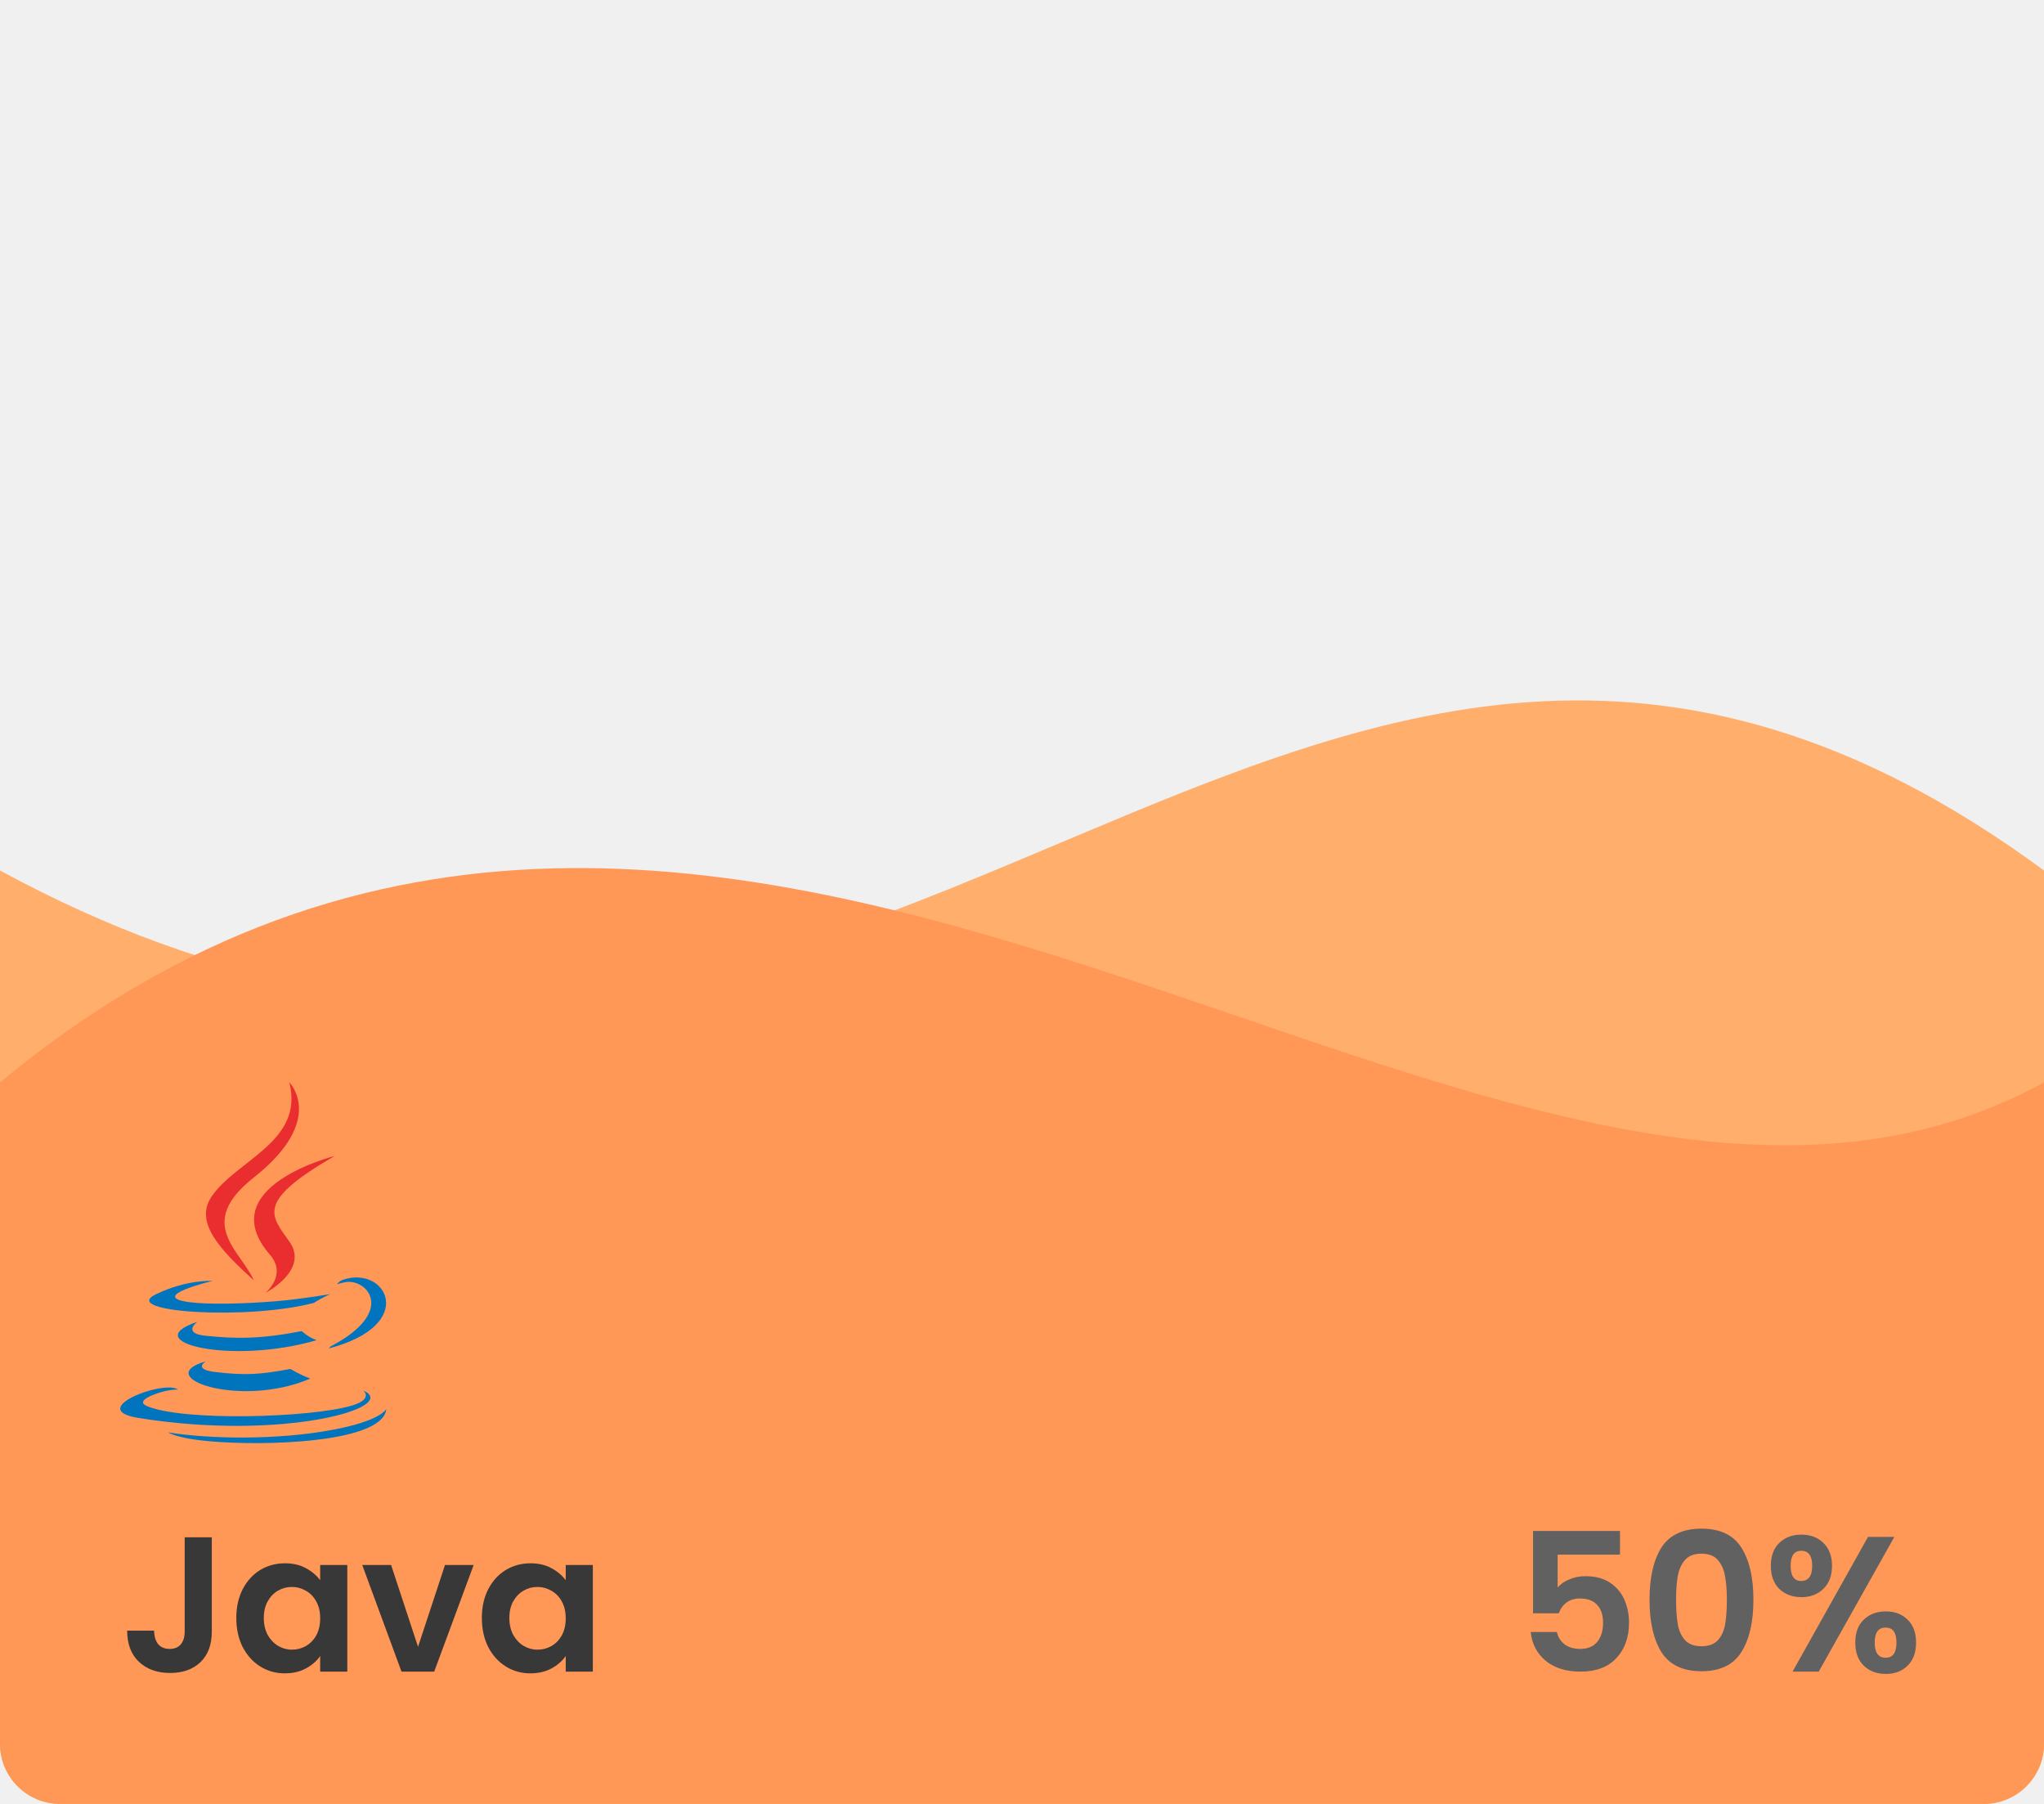
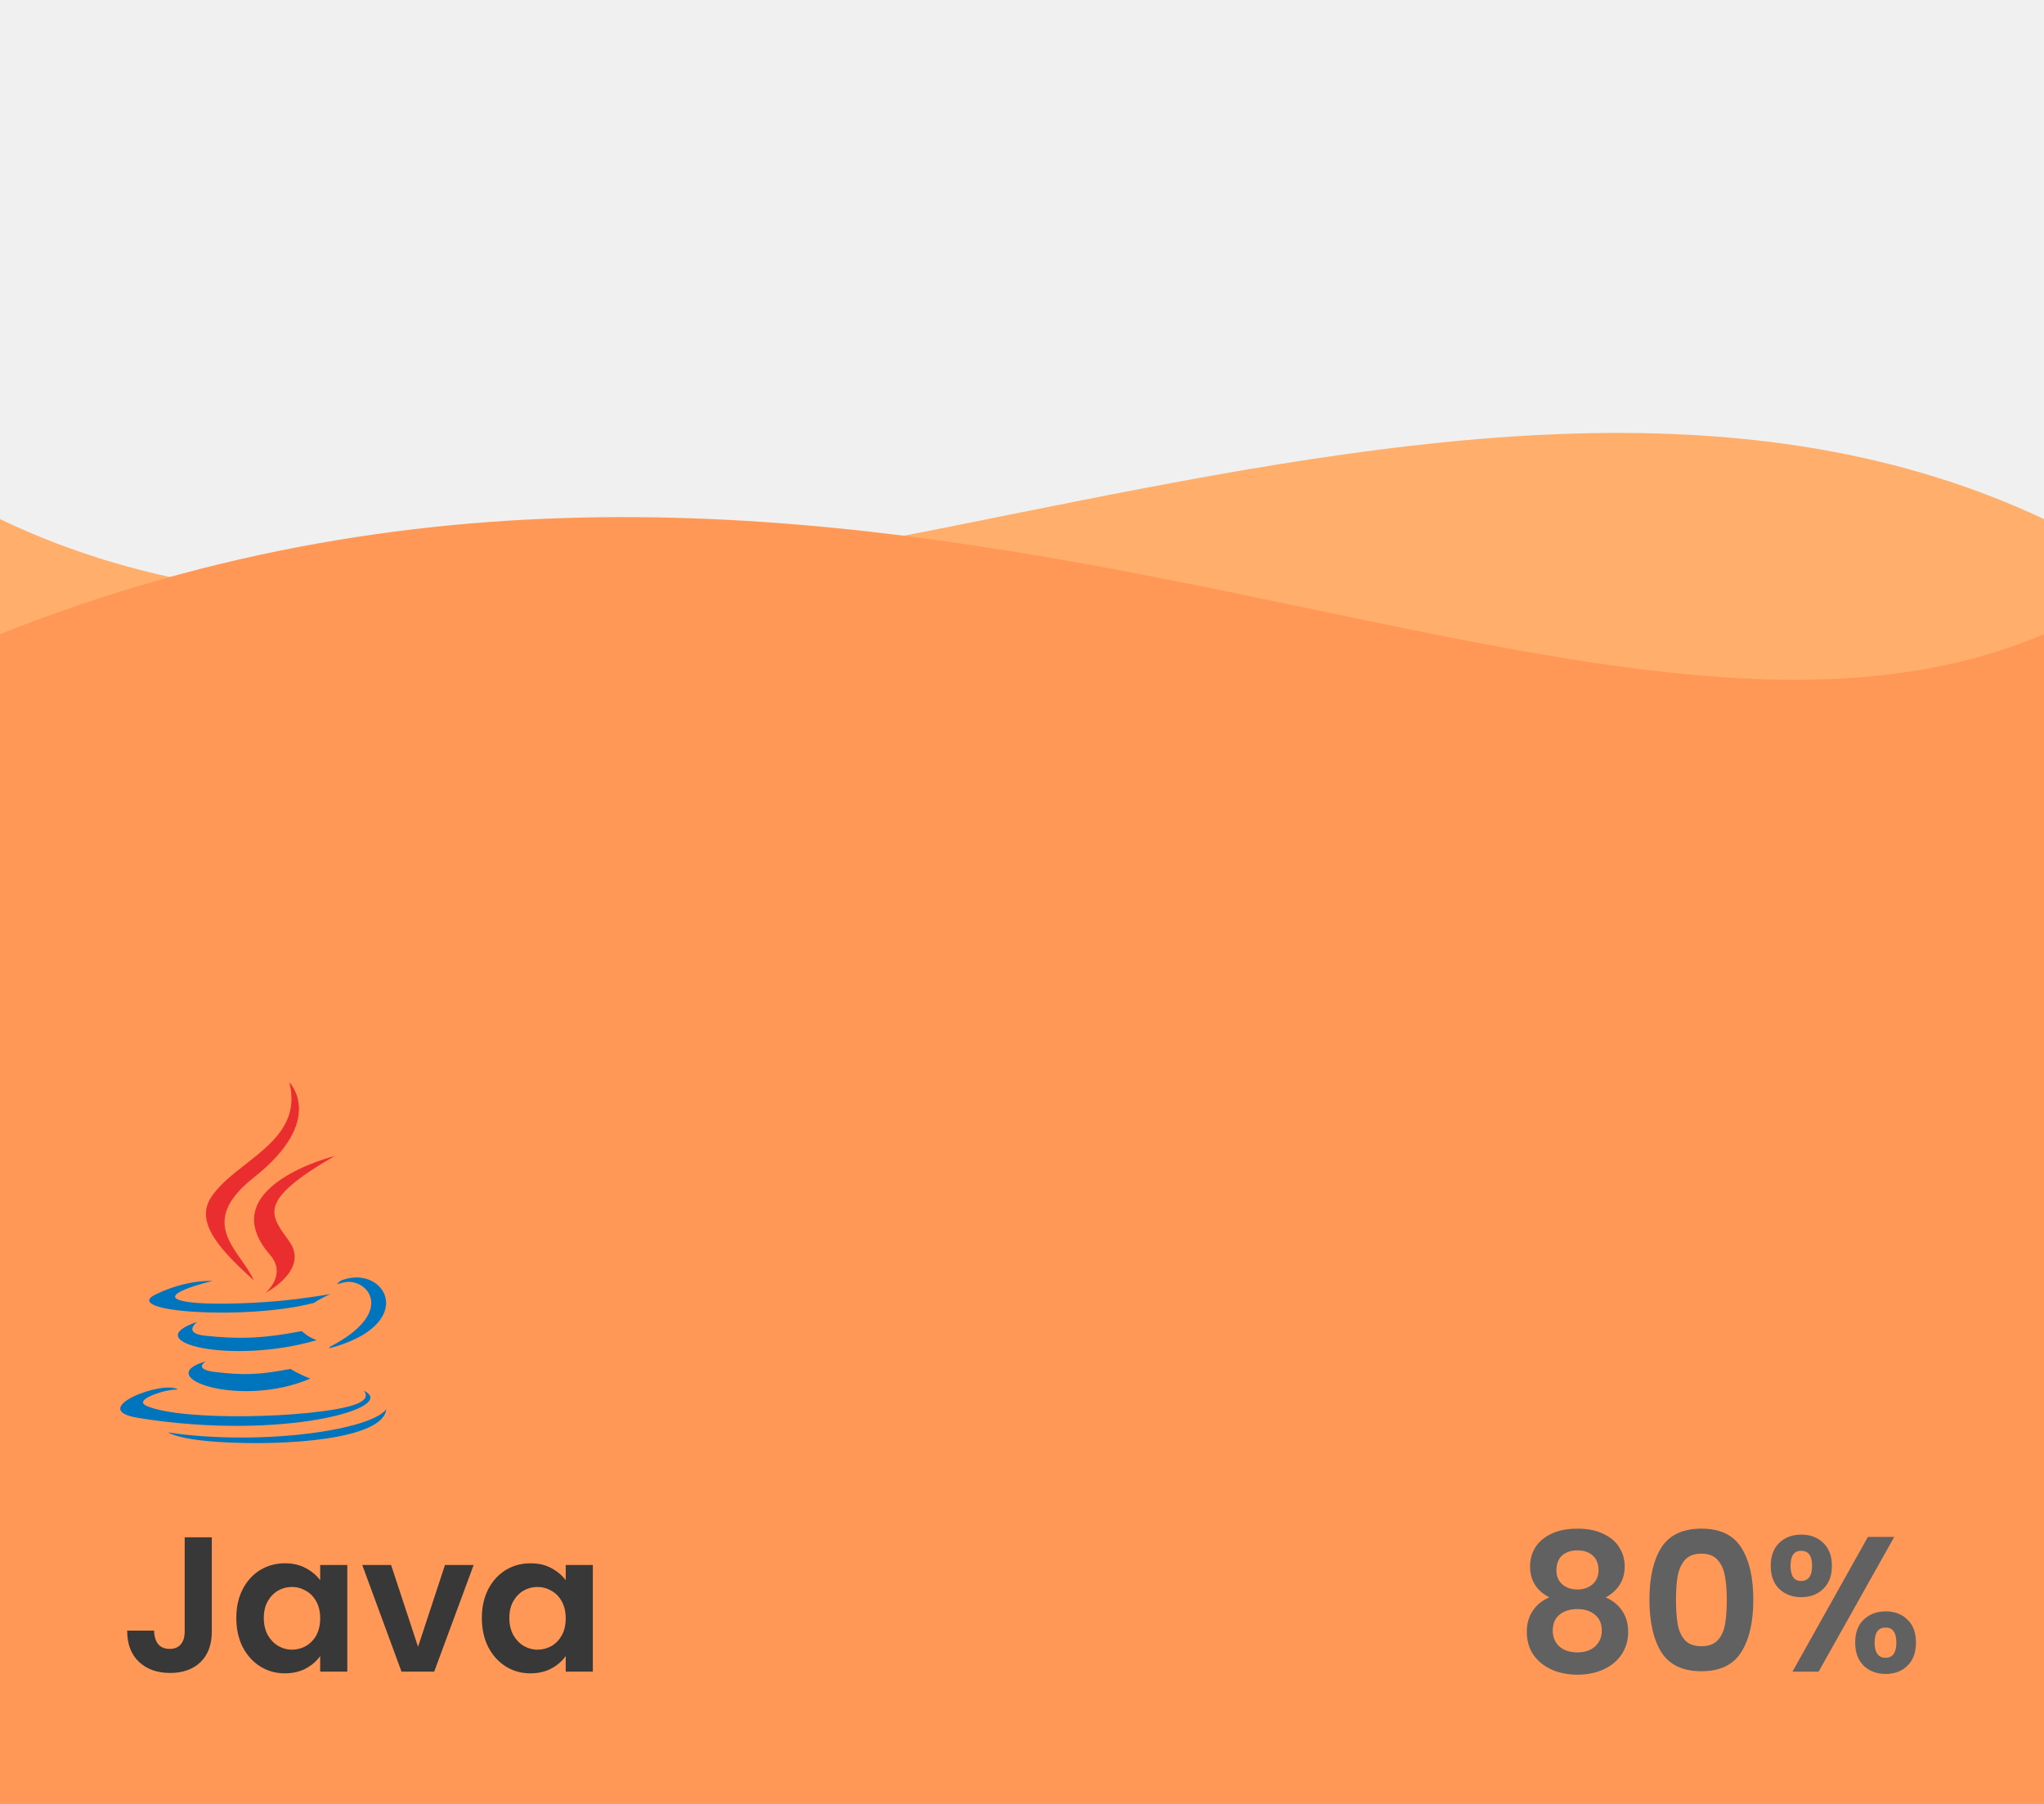
<svg xmlns="http://www.w3.org/2000/svg" width="170" height="150" viewBox="0 0 170 150" fill="none">
-   <g clip-path="url(#clip0_348_2903)">
-     <path d="M0 72.383C73 112 107 26 170 72.383V150H0V72.383Z" fill="#FFAF6B" />
-     <path d="M0 90.003C61 39.5 124.5 115 170 90.003V150H0V90.003Z" fill="#FF9857" />
-     <path d="M17.616 127.832V135.672C17.616 136.76 17.301 137.608 16.672 138.216C16.043 138.813 15.2 139.112 14.144 139.112C13.077 139.112 12.213 138.803 11.552 138.184C10.901 137.565 10.576 136.701 10.576 135.592H12.816C12.827 136.072 12.939 136.445 13.152 136.712C13.376 136.979 13.696 137.112 14.112 137.112C14.517 137.112 14.827 136.984 15.04 136.728C15.253 136.472 15.36 136.12 15.36 135.672V127.832H17.616ZM19.653 134.536C19.653 133.64 19.829 132.845 20.181 132.152C20.544 131.459 21.029 130.925 21.637 130.552C22.256 130.179 22.944 129.992 23.701 129.992C24.362 129.992 24.938 130.125 25.429 130.392C25.93 130.659 26.33 130.995 26.629 131.4V130.136H28.885V139H26.629V137.704C26.341 138.12 25.941 138.467 25.429 138.744C24.928 139.011 24.346 139.144 23.685 139.144C22.938 139.144 22.256 138.952 21.637 138.568C21.029 138.184 20.544 137.645 20.181 136.952C19.829 136.248 19.653 135.443 19.653 134.536ZM26.629 134.568C26.629 134.024 26.522 133.56 26.309 133.176C26.096 132.781 25.808 132.483 25.445 132.28C25.082 132.067 24.693 131.96 24.277 131.96C23.861 131.96 23.477 132.061 23.125 132.264C22.773 132.467 22.485 132.765 22.261 133.16C22.048 133.544 21.941 134.003 21.941 134.536C21.941 135.069 22.048 135.539 22.261 135.944C22.485 136.339 22.773 136.643 23.125 136.856C23.488 137.069 23.872 137.176 24.277 137.176C24.693 137.176 25.082 137.075 25.445 136.872C25.808 136.659 26.096 136.36 26.309 135.976C26.522 135.581 26.629 135.112 26.629 134.568ZM34.769 136.936L37.009 130.136H39.393L36.113 139H33.393L30.129 130.136H32.529L34.769 136.936ZM40.075 134.536C40.075 133.64 40.251 132.845 40.603 132.152C40.965 131.459 41.451 130.925 42.059 130.552C42.678 130.179 43.365 129.992 44.123 129.992C44.784 129.992 45.36 130.125 45.851 130.392C46.352 130.659 46.752 130.995 47.051 131.4V130.136H49.307V139H47.051V137.704C46.763 138.12 46.363 138.467 45.851 138.744C45.349 139.011 44.768 139.144 44.107 139.144C43.36 139.144 42.678 138.952 42.059 138.568C41.451 138.184 40.965 137.645 40.603 136.952C40.251 136.248 40.075 135.443 40.075 134.536ZM47.051 134.568C47.051 134.024 46.944 133.56 46.731 133.176C46.517 132.781 46.23 132.483 45.867 132.28C45.504 132.067 45.115 131.96 44.699 131.96C44.283 131.96 43.899 132.061 43.547 132.264C43.195 132.467 42.907 132.765 42.683 133.16C42.469 133.544 42.363 134.003 42.363 134.536C42.363 135.069 42.469 135.539 42.683 135.944C42.907 136.339 43.195 136.643 43.547 136.856C43.91 137.069 44.294 137.176 44.699 137.176C45.115 137.176 45.504 137.075 45.867 136.872C46.23 136.659 46.517 136.36 46.731 135.976C46.944 135.581 47.051 135.112 47.051 134.568Z" fill="#383838" />
-     <path d="M134.735 129.272H129.551V132.008C129.775 131.731 130.095 131.507 130.511 131.336C130.927 131.155 131.37 131.064 131.839 131.064C132.692 131.064 133.391 131.251 133.935 131.624C134.479 131.997 134.874 132.477 135.119 133.064C135.364 133.64 135.487 134.259 135.487 134.92C135.487 136.147 135.135 137.133 134.431 137.88C133.738 138.627 132.746 139 131.455 139C130.239 139 129.268 138.696 128.543 138.088C127.818 137.48 127.407 136.685 127.311 135.704H129.487C129.583 136.131 129.796 136.472 130.127 136.728C130.468 136.984 130.9 137.112 131.423 137.112C132.052 137.112 132.527 136.915 132.847 136.52C133.167 136.125 133.327 135.603 133.327 134.952C133.327 134.291 133.162 133.789 132.831 133.448C132.511 133.096 132.036 132.92 131.407 132.92C130.959 132.92 130.586 133.032 130.287 133.256C129.988 133.48 129.775 133.779 129.647 134.152H127.503V127.304H134.735V129.272ZM137.192 133.016C137.192 131.171 137.522 129.725 138.184 128.68C138.856 127.635 139.965 127.112 141.512 127.112C143.058 127.112 144.162 127.635 144.824 128.68C145.496 129.725 145.832 131.171 145.832 133.016C145.832 134.872 145.496 136.328 144.824 137.384C144.162 138.44 143.058 138.968 141.512 138.968C139.965 138.968 138.856 138.44 138.184 137.384C137.522 136.328 137.192 134.872 137.192 133.016ZM143.624 133.016C143.624 132.227 143.57 131.565 143.464 131.032C143.368 130.488 143.165 130.045 142.856 129.704C142.557 129.363 142.109 129.192 141.512 129.192C140.914 129.192 140.461 129.363 140.152 129.704C139.853 130.045 139.65 130.488 139.544 131.032C139.448 131.565 139.4 132.227 139.4 133.016C139.4 133.827 139.448 134.509 139.544 135.064C139.64 135.608 139.842 136.051 140.152 136.392C140.461 136.723 140.914 136.888 141.512 136.888C142.109 136.888 142.562 136.723 142.872 136.392C143.181 136.051 143.384 135.608 143.48 135.064C143.576 134.509 143.624 133.827 143.624 133.016ZM147.28 130.2C147.28 129.389 147.514 128.755 147.984 128.296C148.464 127.837 149.077 127.608 149.824 127.608C150.57 127.608 151.178 127.837 151.648 128.296C152.128 128.755 152.368 129.389 152.368 130.2C152.368 131.021 152.128 131.661 151.648 132.12C151.178 132.579 150.57 132.808 149.824 132.808C149.077 132.808 148.464 132.579 147.984 132.12C147.514 131.661 147.28 131.021 147.28 130.2ZM157.552 127.8L151.264 139H149.088L155.36 127.8H157.552ZM149.808 128.952C149.221 128.952 148.928 129.368 148.928 130.2C148.928 131.043 149.221 131.464 149.808 131.464C150.096 131.464 150.32 131.363 150.48 131.16C150.64 130.947 150.72 130.627 150.72 130.2C150.72 129.368 150.416 128.952 149.808 128.952ZM154.304 136.584C154.304 135.763 154.538 135.128 155.008 134.68C155.488 134.221 156.101 133.992 156.848 133.992C157.594 133.992 158.197 134.221 158.656 134.68C159.125 135.128 159.36 135.763 159.36 136.584C159.36 137.405 159.125 138.045 158.656 138.504C158.197 138.963 157.594 139.192 156.848 139.192C156.09 139.192 155.477 138.963 155.008 138.504C154.538 138.045 154.304 137.405 154.304 136.584ZM156.832 135.336C156.224 135.336 155.92 135.752 155.92 136.584C155.92 137.427 156.224 137.848 156.832 137.848C157.429 137.848 157.728 137.427 157.728 136.584C157.728 135.752 157.429 135.336 156.832 135.336Z" fill="#616161" />
-   </g>
+   <path d="M0 43.162C49 66.704 118 18.695 170 43.162V150H0V43.162Z" fill="#FFAF6B" />
+   <path d="M0 52.729C72 24.121 131 69.372 170 52.729V150H0V52.729Z" fill="#FF9857" />
+   <path d="M17.616 127.832V135.672C17.616 136.76 17.301 137.608 16.672 138.216C16.043 138.813 15.2 139.112 14.144 139.112C13.077 139.112 12.213 138.803 11.552 138.184C10.901 137.565 10.576 136.701 10.576 135.592H12.816C12.827 136.072 12.939 136.445 13.152 136.712C13.376 136.979 13.696 137.112 14.112 137.112C14.517 137.112 14.827 136.984 15.04 136.728C15.253 136.472 15.36 136.12 15.36 135.672V127.832H17.616ZM19.653 134.536C19.653 133.64 19.829 132.845 20.181 132.152C20.544 131.459 21.029 130.925 21.637 130.552C22.256 130.179 22.944 129.992 23.701 129.992C24.362 129.992 24.938 130.125 25.429 130.392C25.93 130.659 26.33 130.995 26.629 131.4V130.136H28.885V139H26.629V137.704C26.341 138.12 25.941 138.467 25.429 138.744C24.928 139.011 24.346 139.144 23.685 139.144C22.938 139.144 22.256 138.952 21.637 138.568C21.029 138.184 20.544 137.645 20.181 136.952C19.829 136.248 19.653 135.443 19.653 134.536ZM26.629 134.568C26.629 134.024 26.522 133.56 26.309 133.176C26.096 132.781 25.808 132.483 25.445 132.28C25.082 132.067 24.693 131.96 24.277 131.96C23.861 131.96 23.477 132.061 23.125 132.264C22.773 132.467 22.485 132.765 22.261 133.16C22.048 133.544 21.941 134.003 21.941 134.536C21.941 135.069 22.048 135.539 22.261 135.944C22.485 136.339 22.773 136.643 23.125 136.856C23.488 137.069 23.872 137.176 24.277 137.176C24.693 137.176 25.082 137.075 25.445 136.872C25.808 136.659 26.096 136.36 26.309 135.976C26.522 135.581 26.629 135.112 26.629 134.568ZM34.769 136.936L37.009 130.136H39.393L36.113 139H33.393L30.129 130.136H32.529L34.769 136.936ZM40.075 134.536C40.075 133.64 40.251 132.845 40.603 132.152C40.965 131.459 41.451 130.925 42.059 130.552C42.678 130.179 43.365 129.992 44.123 129.992C44.784 129.992 45.36 130.125 45.851 130.392C46.352 130.659 46.752 130.995 47.051 131.4V130.136H49.307V139H47.051V137.704C46.763 138.12 46.363 138.467 45.851 138.744C45.349 139.011 44.768 139.144 44.107 139.144C43.36 139.144 42.678 138.952 42.059 138.568C41.451 138.184 40.965 137.645 40.603 136.952C40.251 136.248 40.075 135.443 40.075 134.536ZM47.051 134.568C47.051 134.024 46.944 133.56 46.731 133.176C46.517 132.781 46.23 132.483 45.867 132.28C45.504 132.067 45.115 131.96 44.699 131.96C44.283 131.96 43.899 132.061 43.547 132.264C43.195 132.467 42.907 132.765 42.683 133.16C42.469 133.544 42.363 134.003 42.363 134.536C42.363 135.069 42.469 135.539 42.683 135.944C42.907 136.339 43.195 136.643 43.547 136.856C43.91 137.069 44.294 137.176 44.699 137.176C45.115 137.176 45.504 137.075 45.867 136.872C46.23 136.659 46.517 136.36 46.731 135.976C46.944 135.581 47.051 135.112 47.051 134.568Z" fill="#383838" />
+   <path d="M128.855 132.824C127.788 132.269 127.255 131.411 127.255 130.248C127.255 129.672 127.399 129.149 127.687 128.68C127.985 128.2 128.428 127.821 129.015 127.544C129.612 127.256 130.337 127.112 131.191 127.112C132.044 127.112 132.764 127.256 133.351 127.544C133.948 127.821 134.391 128.2 134.679 128.68C134.977 129.149 135.127 129.672 135.127 130.248C135.127 130.835 134.983 131.352 134.695 131.8C134.407 132.237 134.023 132.579 133.543 132.824C134.129 133.08 134.588 133.453 134.919 133.944C135.249 134.435 135.415 135.016 135.415 135.688C135.415 136.413 135.228 137.048 134.855 137.592C134.492 138.125 133.991 138.536 133.351 138.824C132.711 139.112 131.991 139.256 131.191 139.256C130.391 139.256 129.671 139.112 129.031 138.824C128.401 138.536 127.9 138.125 127.527 137.592C127.164 137.048 126.983 136.413 126.983 135.688C126.983 135.016 127.148 134.435 127.479 133.944C127.809 133.443 128.268 133.069 128.855 132.824ZM132.951 130.568C132.951 130.045 132.791 129.64 132.471 129.352C132.161 129.064 131.735 128.92 131.191 128.92C130.657 128.92 130.231 129.064 129.911 129.352C129.601 129.64 129.447 130.051 129.447 130.584C129.447 131.064 129.607 131.448 129.927 131.736C130.257 132.024 130.679 132.168 131.191 132.168C131.703 132.168 132.124 132.024 132.455 131.736C132.785 131.437 132.951 131.048 132.951 130.568ZM131.191 133.8C130.583 133.8 130.087 133.955 129.703 134.264C129.329 134.573 129.143 135.016 129.143 135.592C129.143 136.125 129.324 136.563 129.687 136.904C130.06 137.235 130.561 137.4 131.191 137.4C131.82 137.4 132.316 137.229 132.679 136.888C133.041 136.547 133.223 136.115 133.223 135.592C133.223 135.027 133.036 134.589 132.663 134.28C132.289 133.96 131.799 133.8 131.191 133.8ZM137.184 133.016C137.184 131.171 137.515 129.725 138.176 128.68C138.848 127.635 139.957 127.112 141.504 127.112C143.051 127.112 144.155 127.635 144.816 128.68C145.488 129.725 145.824 131.171 145.824 133.016C145.824 134.872 145.488 136.328 144.816 137.384C144.155 138.44 143.051 138.968 141.504 138.968C139.957 138.968 138.848 138.44 138.176 137.384C137.515 136.328 137.184 134.872 137.184 133.016ZM143.616 133.016C143.616 132.227 143.563 131.565 143.456 131.032C143.36 130.488 143.157 130.045 142.848 129.704C142.549 129.363 142.101 129.192 141.504 129.192C140.907 129.192 140.453 129.363 140.144 129.704C139.845 130.045 139.643 130.488 139.536 131.032C139.44 131.565 139.392 132.227 139.392 133.016C139.392 133.827 139.44 134.509 139.536 135.064C139.632 135.608 139.835 136.051 140.144 136.392C140.453 136.723 140.907 136.888 141.504 136.888C142.101 136.888 142.555 136.723 142.864 136.392C143.173 136.051 143.376 135.608 143.472 135.064C143.568 134.509 143.616 133.827 143.616 133.016ZM147.272 130.2C147.272 129.389 147.506 128.755 147.976 128.296C148.456 127.837 149.069 127.608 149.816 127.608C150.562 127.608 151.17 127.837 151.64 128.296C152.12 128.755 152.36 129.389 152.36 130.2C152.36 131.021 152.12 131.661 151.64 132.12C151.17 132.579 150.562 132.808 149.816 132.808C149.069 132.808 148.456 132.579 147.976 132.12C147.506 131.661 147.272 131.021 147.272 130.2ZM157.544 127.8L151.256 139H149.08L155.352 127.8H157.544ZM149.8 128.952C149.213 128.952 148.92 129.368 148.92 130.2C148.92 131.043 149.213 131.464 149.8 131.464C150.088 131.464 150.312 131.363 150.472 131.16C150.632 130.947 150.712 130.627 150.712 130.2C150.712 129.368 150.408 128.952 149.8 128.952ZM154.296 136.584C154.296 135.763 154.53 135.128 155 134.68C155.48 134.221 156.093 133.992 156.84 133.992C157.586 133.992 158.189 134.221 158.648 134.68C159.117 135.128 159.352 135.763 159.352 136.584C159.352 137.405 159.117 138.045 158.648 138.504C158.189 138.963 157.586 139.192 156.84 139.192C156.082 139.192 155.469 138.963 155 138.504C154.53 138.045 154.296 137.405 154.296 136.584ZM156.824 135.336C156.216 135.336 155.912 135.752 155.912 136.584C155.912 137.427 156.216 137.848 156.824 137.848C157.421 137.848 157.72 137.427 157.72 136.584C157.72 135.752 157.421 135.336 156.824 135.336Z" fill="#616161" />
  <path d="M17.125 113.2C17.125 113.2 15.98 113.867 17.942 114.092C20.319 114.364 21.534 114.325 24.153 113.83C24.153 113.83 24.843 114.261 25.805 114.635C19.931 117.151 12.513 114.489 17.125 113.2ZM16.407 109.916C16.407 109.916 15.122 110.868 17.086 111.071C19.625 111.333 21.631 111.355 25.102 110.686C25.102 110.686 25.581 111.173 26.335 111.439C19.235 113.515 11.327 111.602 16.407 109.916V109.916Z" fill="#0074BD" />
  <path d="M22.457 104.344C23.905 106.011 22.078 107.509 22.078 107.509C22.078 107.509 25.752 105.613 24.065 103.237C22.488 101.022 21.28 99.922 27.823 96.128C27.823 96.128 17.553 98.692 22.457 104.344V104.344Z" fill="#EA2D2E" />
  <path d="M30.225 115.63C30.225 115.63 31.073 116.329 29.291 116.87C25.901 117.896 15.182 118.206 12.204 116.911C11.134 116.445 13.141 115.799 13.773 115.663C14.431 115.52 14.807 115.546 14.807 115.546C13.617 114.708 7.113 117.193 11.504 117.905C23.478 119.846 33.331 117.031 30.225 115.63V115.63ZM17.677 106.513C17.677 106.513 12.225 107.808 15.746 108.279C17.233 108.478 20.197 108.432 22.959 108.2C25.216 108.011 27.48 107.606 27.48 107.606C27.48 107.606 26.685 107.947 26.11 108.339C20.572 109.796 9.876 109.118 12.956 107.629C15.559 106.369 17.677 106.513 17.677 106.513V106.513ZM27.458 111.98C33.087 109.055 30.484 106.245 28.667 106.624C28.223 106.716 28.024 106.797 28.024 106.797C28.024 106.797 28.189 106.537 28.505 106.426C32.098 105.163 34.862 110.152 27.345 112.128C27.345 112.127 27.432 112.049 27.458 111.98V111.98Z" fill="#0074BD" />
  <path d="M24.065 90C24.065 90 27.181 93.119 21.108 97.913C16.237 101.759 19.997 103.952 21.106 106.459C18.263 103.894 16.177 101.635 17.576 99.533C19.631 96.449 25.322 94.953 24.065 90V90Z" fill="#EA2D2E" />
  <path d="M18.23 119.906C23.632 120.251 31.929 119.714 32.126 117.157C32.126 117.157 31.748 118.127 27.661 118.895C23.05 119.763 17.362 119.662 13.989 119.105C13.989 119.106 14.68 119.678 18.23 119.906V119.906Z" fill="#0074BD" />
-   <defs>
-     <clipPath id="clip0_348_2903">
-       <path d="M0 5C0 2.239 2.239 0 5 0H165C167.761 0 170 2.239 170 5V145C170 147.761 167.761 150 165 150H5C2.239 150 0 147.761 0 145V5Z" fill="white" />
-     </clipPath>
-   </defs>
</svg>
